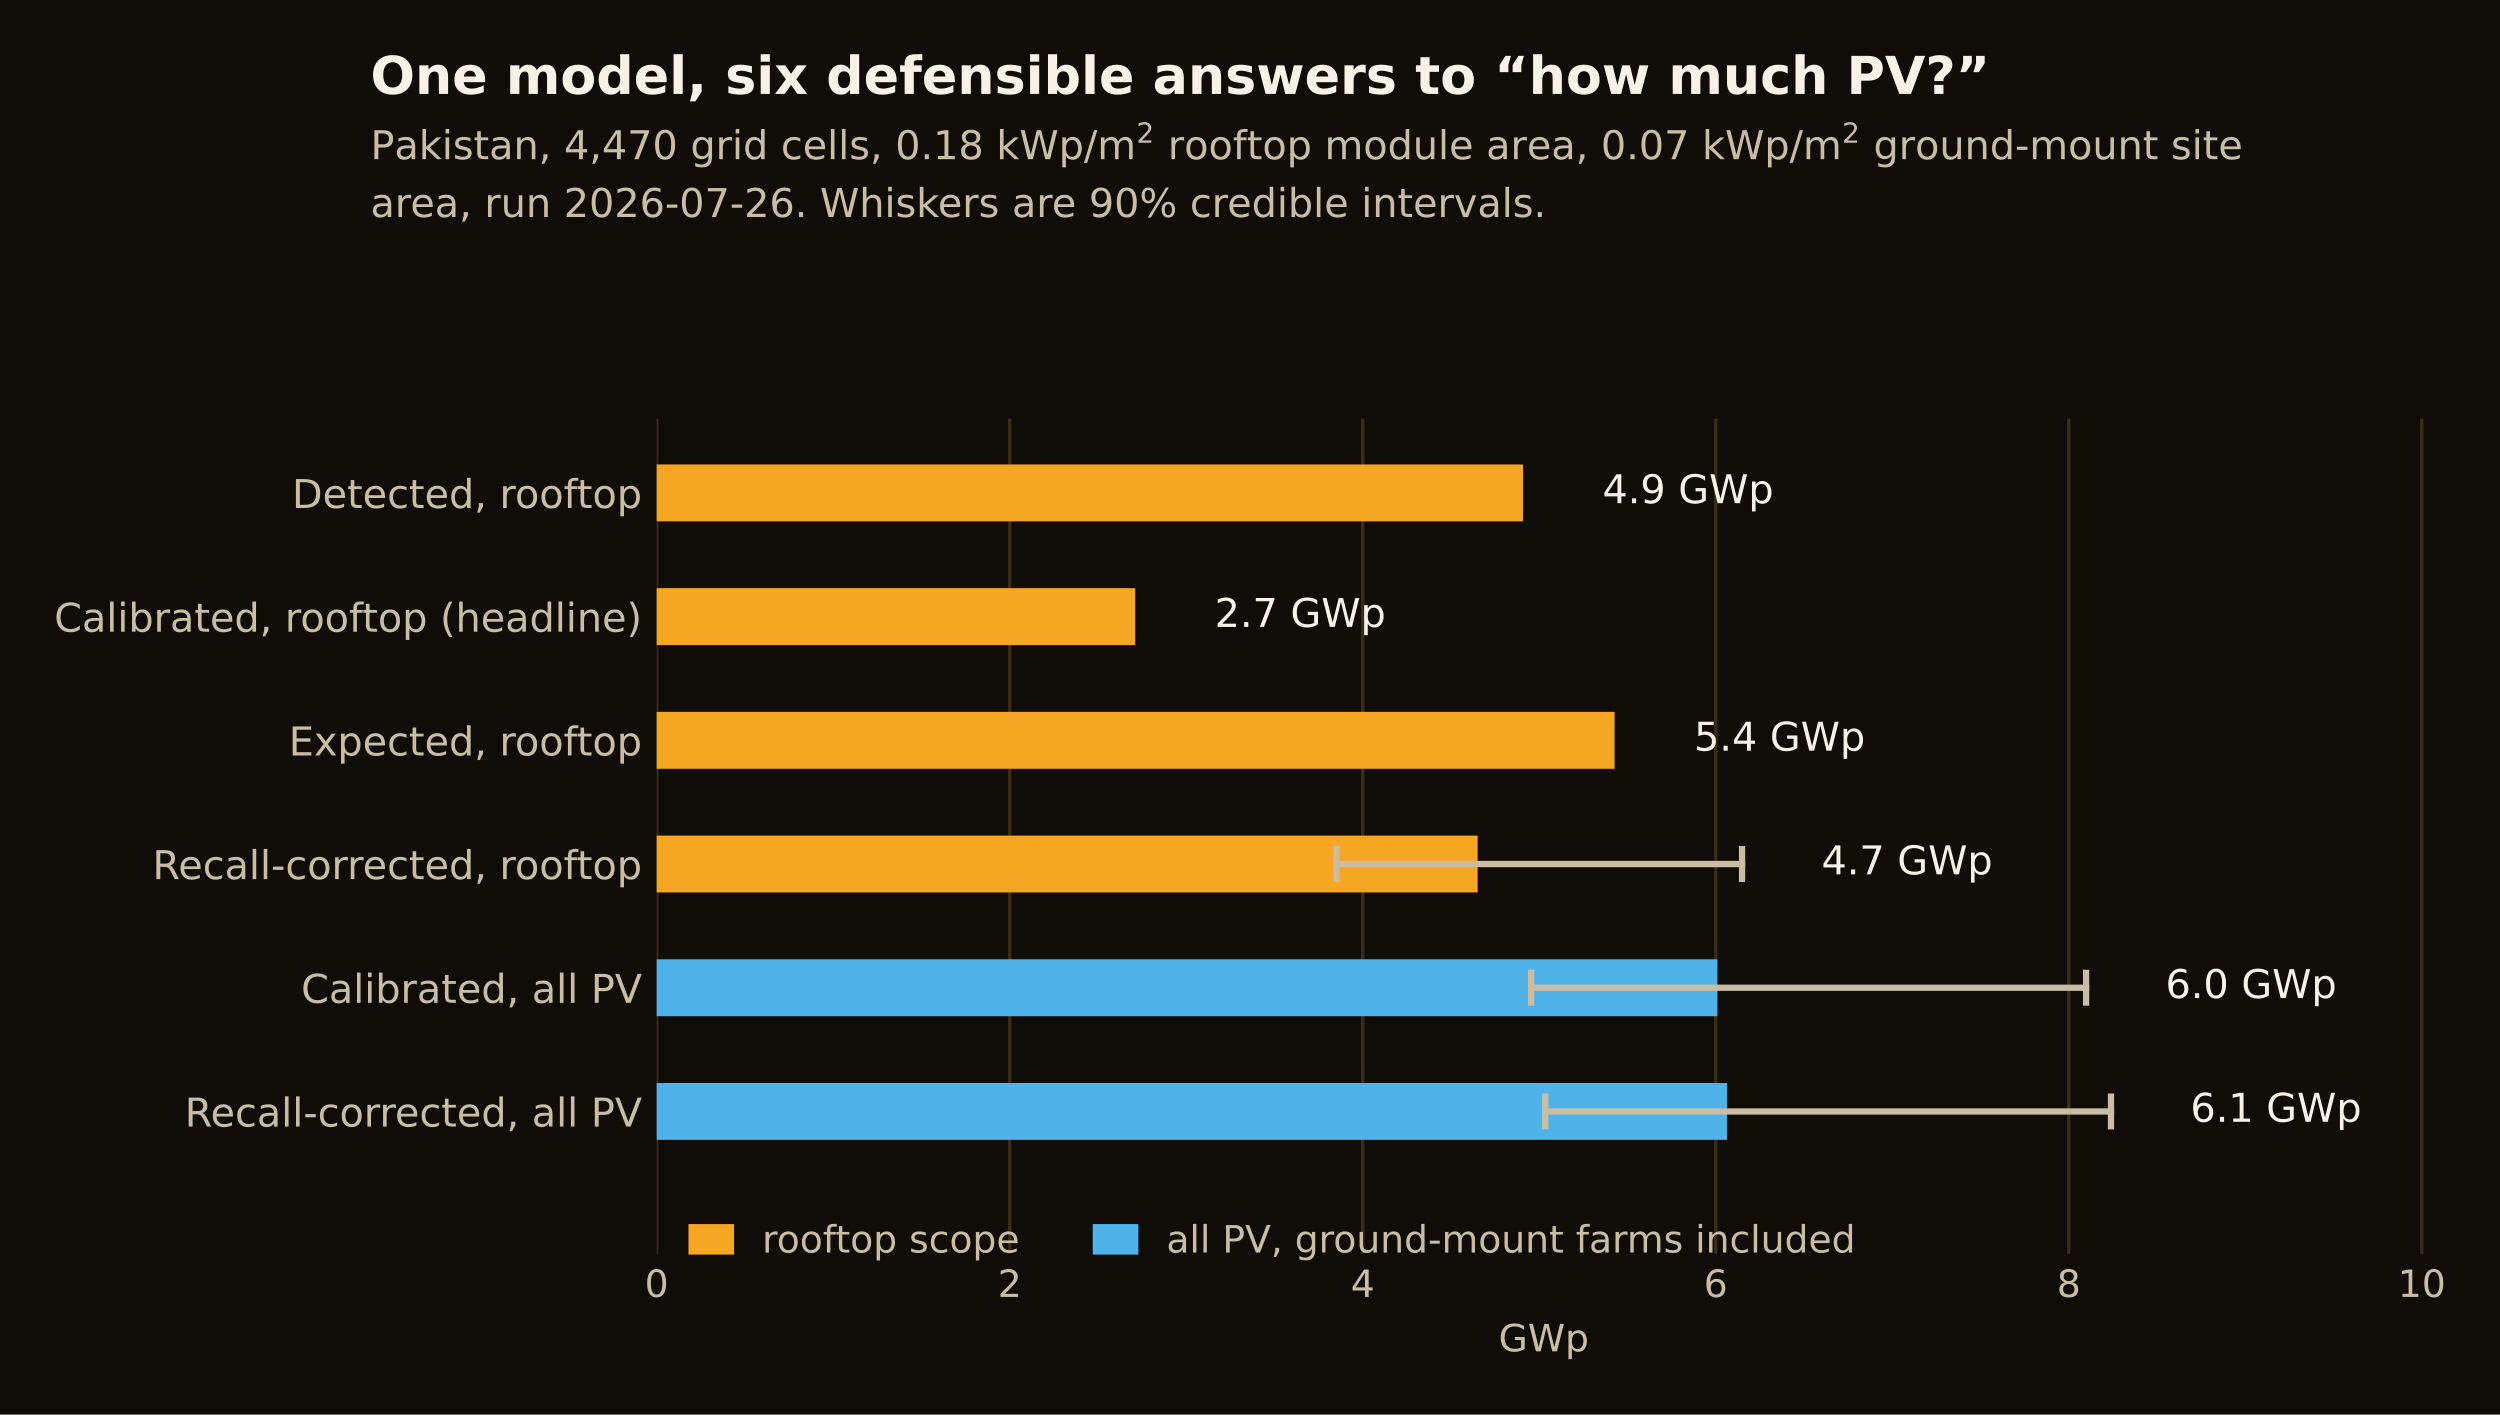
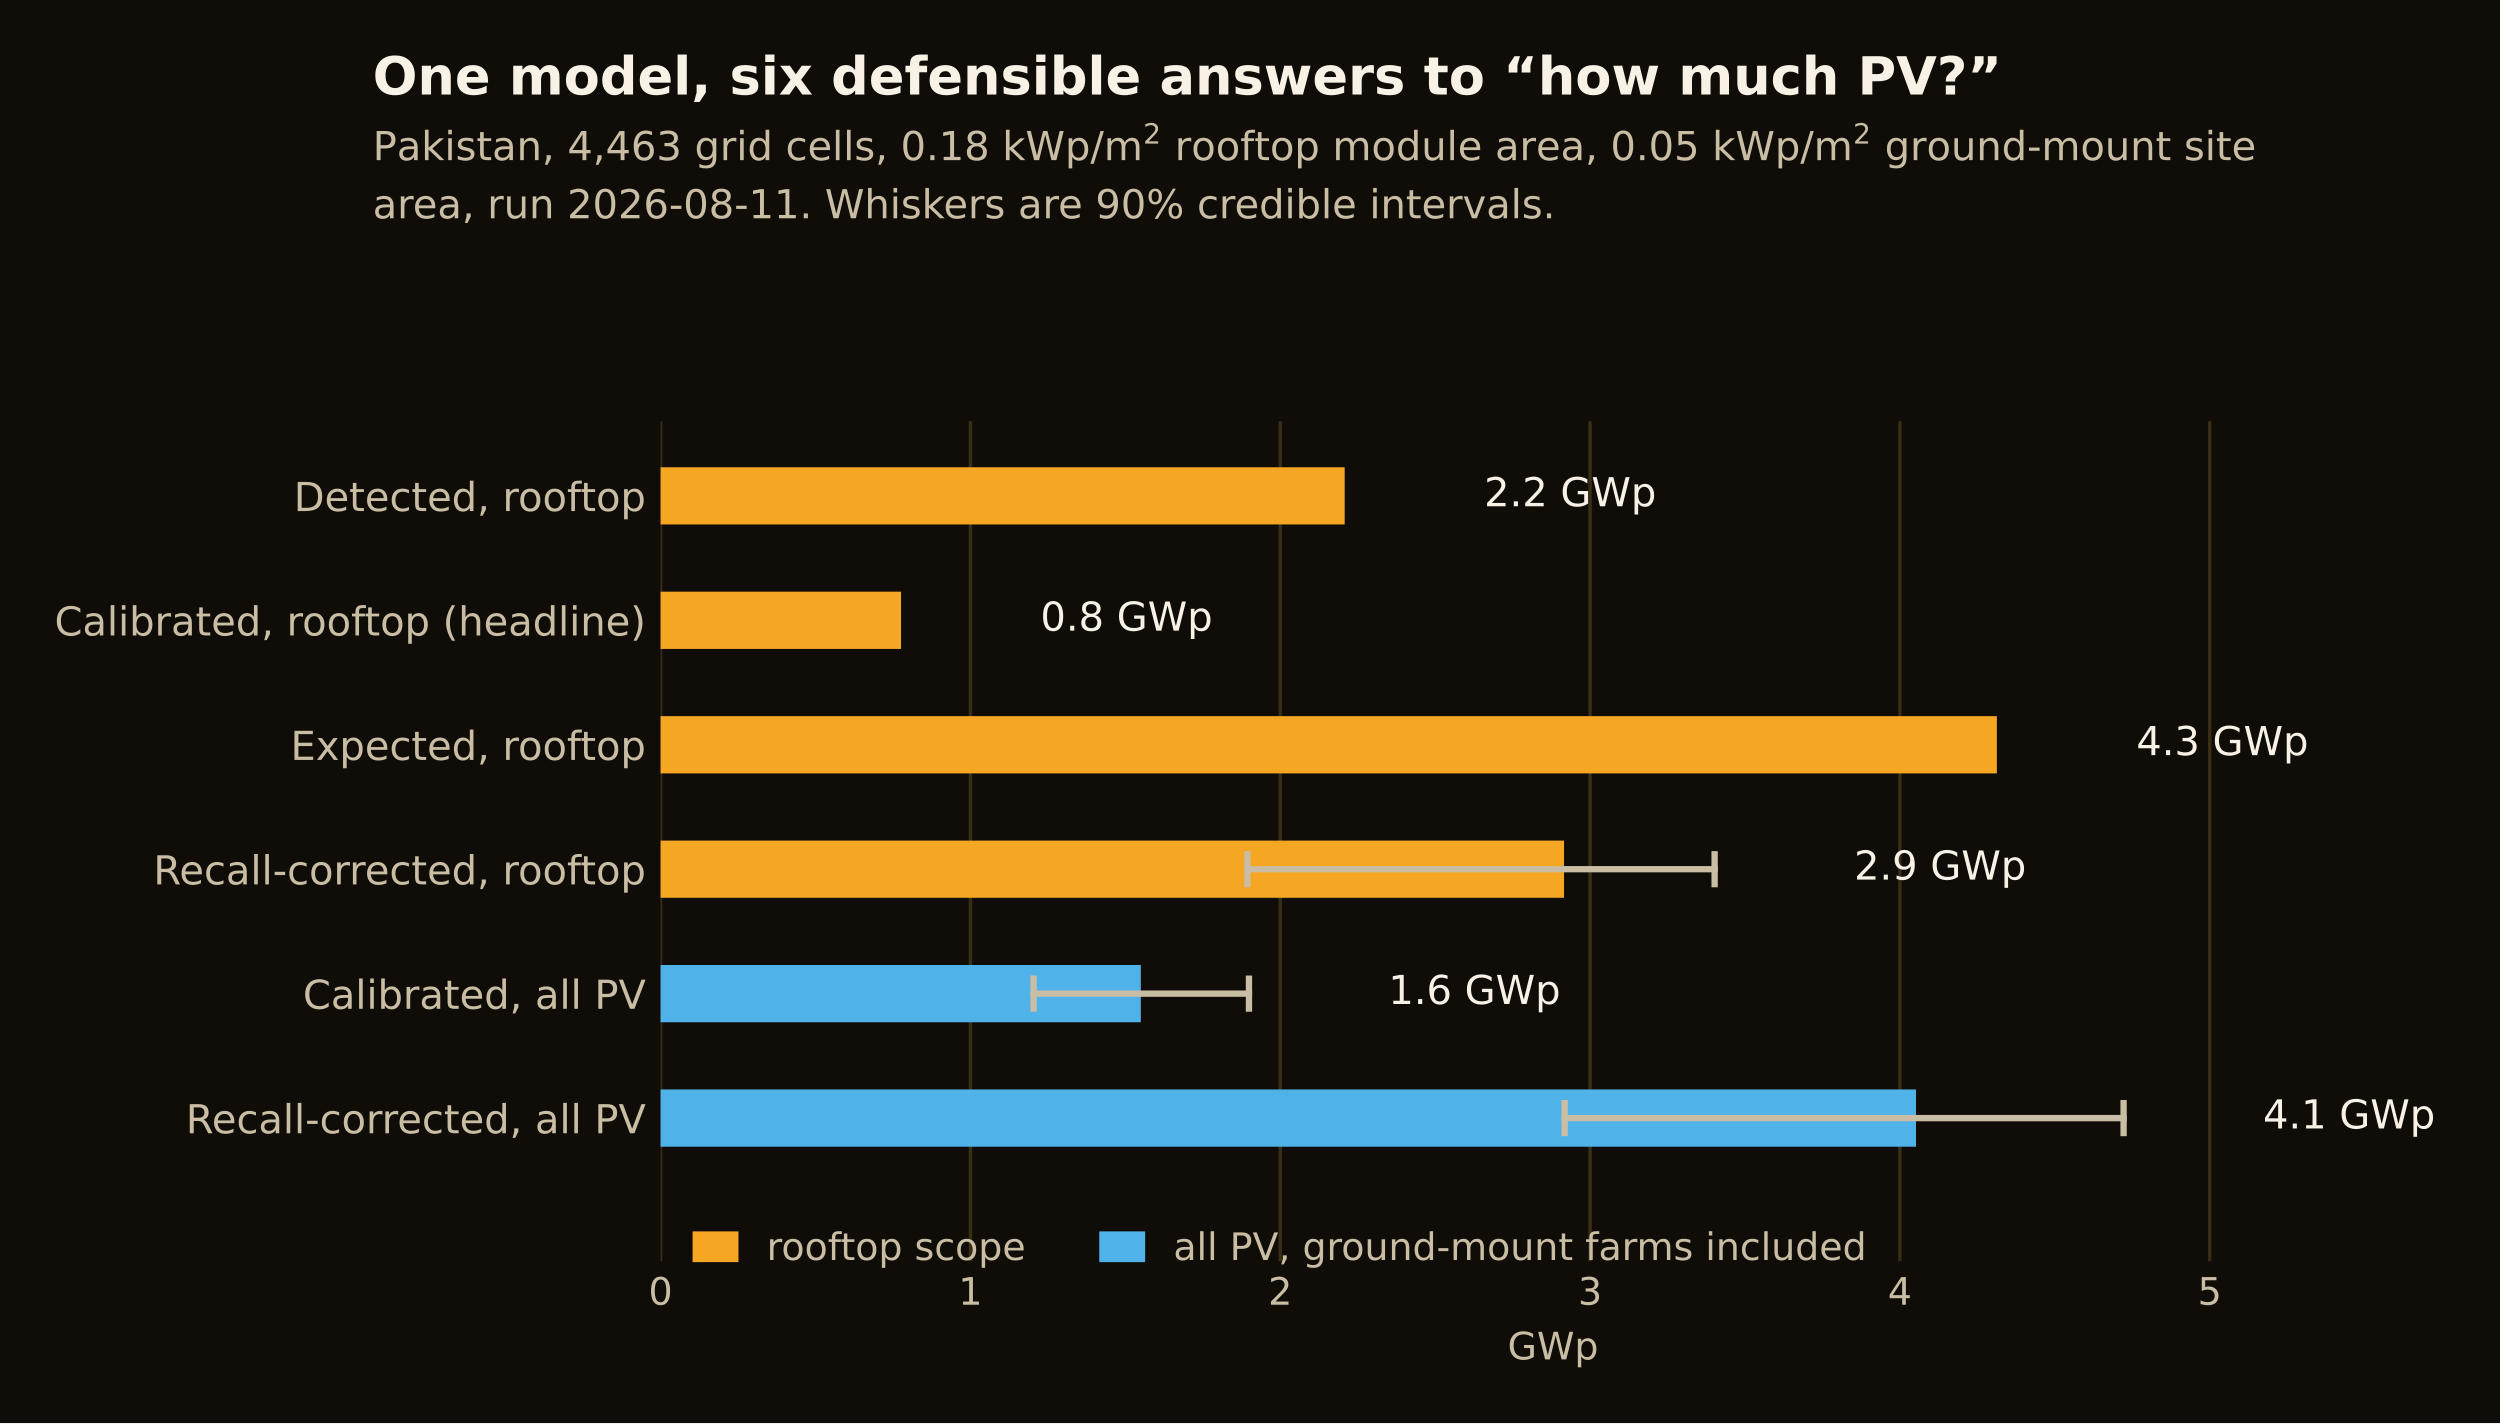
- <svg xmlns="http://www.w3.org/2000/svg" width="597.545pt" height="338.118pt" viewBox="0 0 597.545 338.118" version="1.1">
+ <svg xmlns="http://www.w3.org/2000/svg" width="593.995pt" height="338.118pt" viewBox="0 0 593.995 338.118" version="1.1">
  <defs>
    <style type="text/css">*{stroke-linejoin: round; stroke-linecap: butt}</style>
  </defs>
  <g id="figure_1">
    <g id="patch_1">
-       <path d="M 0 338.118  L 597.545 338.118  L 597.545 0  L 0 0  z " style="fill: #100d09" />
+       <path d="M 0 338.118  L 593.995 338.118  L 593.995 0  L 0 0  z " style="fill: #100d09" />
    </g>
    <g id="axes_1">
      <g id="patch_2">
        <path d="M 156.955 299.658  L 581.035 299.658  L 581.035 100.074  L 156.955 100.074  z " style="fill: #100d09" />
      </g>
      <g id="matplotlib.axis_1">
        <g id="xtick_1">
          <g id="line2d_1">
-             <path d="M 156.955 299.658  L 156.955 100.074  " clip-path="url(#pc781d4a30a)" style="fill: none; stroke: #3a2d16; stroke-width: 0.8; stroke-linecap: square" />
+             <path d="M 156.955 299.658  L 156.955 100.074  " clip-path="url(#p6e70a71d9f)" style="fill: none; stroke: #3a2d16; stroke-width: 0.8; stroke-linecap: square" />
          </g>
          <g id="line2d_2" />
          <g id="text_1">
            <text style="font-size: 9px; font-family: 'DejaVu Sans'; text-anchor: middle; fill: #c9bda4" x="156.955" y="309.996" transform="rotate(-0 156.9546 309.9959)">0</text>
          </g>
        </g>
        <g id="xtick_2">
          <g id="line2d_3">
-             <path d="M 241.335 299.658  L 241.335 100.074  " clip-path="url(#pc781d4a30a)" style="fill: none; stroke: #3a2d16; stroke-width: 0.8; stroke-linecap: square" />
+             <path d="M 230.569 299.658  L 230.569 100.074  " clip-path="url(#p6e70a71d9f)" style="fill: none; stroke: #3a2d16; stroke-width: 0.8; stroke-linecap: square" />
          </g>
          <g id="line2d_4" />
          <g id="text_2">
-             <text style="font-size: 9px; font-family: 'DejaVu Sans'; text-anchor: middle; fill: #c9bda4" x="241.335" y="309.996" transform="rotate(-0 241.3354 309.9959)">2</text>
+             <text style="font-size: 9px; font-family: 'DejaVu Sans'; text-anchor: middle; fill: #c9bda4" x="230.569" y="309.996" transform="rotate(-0 230.5689 309.9959)">1</text>
          </g>
        </g>
        <g id="xtick_3">
          <g id="line2d_5">
-             <path d="M 325.716 299.658  L 325.716 100.074  " clip-path="url(#pc781d4a30a)" style="fill: none; stroke: #3a2d16; stroke-width: 0.8; stroke-linecap: square" />
+             <path d="M 304.183 299.658  L 304.183 100.074  " clip-path="url(#p6e70a71d9f)" style="fill: none; stroke: #3a2d16; stroke-width: 0.8; stroke-linecap: square" />
          </g>
          <g id="line2d_6" />
          <g id="text_3">
-             <text style="font-size: 9px; font-family: 'DejaVu Sans'; text-anchor: middle; fill: #c9bda4" x="325.716" y="309.996" transform="rotate(-0 325.7161 309.9959)">4</text>
+             <text style="font-size: 9px; font-family: 'DejaVu Sans'; text-anchor: middle; fill: #c9bda4" x="304.183" y="309.996" transform="rotate(-0 304.1831 309.9959)">2</text>
          </g>
        </g>
        <g id="xtick_4">
          <g id="line2d_7">
-             <path d="M 410.097 299.658  L 410.097 100.074  " clip-path="url(#pc781d4a30a)" style="fill: none; stroke: #3a2d16; stroke-width: 0.8; stroke-linecap: square" />
+             <path d="M 377.797 299.658  L 377.797 100.074  " clip-path="url(#p6e70a71d9f)" style="fill: none; stroke: #3a2d16; stroke-width: 0.8; stroke-linecap: square" />
          </g>
          <g id="line2d_8" />
          <g id="text_4">
-             <text style="font-size: 9px; font-family: 'DejaVu Sans'; text-anchor: middle; fill: #c9bda4" x="410.097" y="309.996" transform="rotate(-0 410.0969 309.9959)">6</text>
+             <text style="font-size: 9px; font-family: 'DejaVu Sans'; text-anchor: middle; fill: #c9bda4" x="377.797" y="309.996" transform="rotate(-0 377.7974 309.9959)">3</text>
          </g>
        </g>
        <g id="xtick_5">
          <g id="line2d_9">
-             <path d="M 494.478 299.658  L 494.478 100.074  " clip-path="url(#pc781d4a30a)" style="fill: none; stroke: #3a2d16; stroke-width: 0.8; stroke-linecap: square" />
+             <path d="M 451.412 299.658  L 451.412 100.074  " clip-path="url(#p6e70a71d9f)" style="fill: none; stroke: #3a2d16; stroke-width: 0.8; stroke-linecap: square" />
          </g>
          <g id="line2d_10" />
          <g id="text_5">
-             <text style="font-size: 9px; font-family: 'DejaVu Sans'; text-anchor: middle; fill: #c9bda4" x="494.478" y="309.996" transform="rotate(-0 494.4777 309.9959)">8</text>
+             <text style="font-size: 9px; font-family: 'DejaVu Sans'; text-anchor: middle; fill: #c9bda4" x="451.412" y="309.996" transform="rotate(-0 451.4117 309.9959)">4</text>
          </g>
        </g>
        <g id="xtick_6">
          <g id="line2d_11">
-             <path d="M 578.858 299.658  L 578.858 100.074  " clip-path="url(#pc781d4a30a)" style="fill: none; stroke: #3a2d16; stroke-width: 0.8; stroke-linecap: square" />
+             <path d="M 525.026 299.658  L 525.026 100.074  " clip-path="url(#p6e70a71d9f)" style="fill: none; stroke: #3a2d16; stroke-width: 0.8; stroke-linecap: square" />
          </g>
          <g id="line2d_12" />
          <g id="text_6">
-             <text style="font-size: 9px; font-family: 'DejaVu Sans'; text-anchor: middle; fill: #c9bda4" x="578.858" y="309.996" transform="rotate(-0 578.8584 309.9959)">10</text>
+             <text style="font-size: 9px; font-family: 'DejaVu Sans'; text-anchor: middle; fill: #c9bda4" x="525.026" y="309.996" transform="rotate(-0 525.0259 309.9959)">5</text>
          </g>
        </g>
        <g id="text_7">
          <text style="font-size: 9px; font-family: 'DejaVu Sans'; text-anchor: middle; fill: #c9bda4" x="368.995" y="322.996" transform="rotate(-0 368.9946 322.9959)">GWp</text>
        </g>
      </g>
      <g id="matplotlib.axis_2">
        <g id="ytick_1">
          <g id="line2d_13" />
          <g id="text_8">
            <text style="font-size: 9.5px; font-family: 'DejaVu Sans'; text-anchor: end; fill: #c9bda4" x="153.455" y="121.424" transform="rotate(-0 153.4546 121.4241)">Detected, rooftop</text>
          </g>
        </g>
        <g id="ytick_2">
          <g id="line2d_14" />
          <g id="text_9">
            <text style="font-size: 9.5px; font-family: 'DejaVu Sans'; text-anchor: end; fill: #c9bda4" x="153.455" y="150.992" transform="rotate(-0 153.4546 150.9921)">Calibrated, rooftop (headline)</text>
          </g>
        </g>
        <g id="ytick_3">
          <g id="line2d_15" />
          <g id="text_10">
            <text style="font-size: 9.5px; font-family: 'DejaVu Sans'; text-anchor: end; fill: #c9bda4" x="153.455" y="180.56" transform="rotate(-0 153.4546 180.5601)">Expected, rooftop</text>
          </g>
        </g>
        <g id="ytick_4">
          <g id="line2d_16" />
          <g id="text_11">
            <text style="font-size: 9.5px; font-family: 'DejaVu Sans'; text-anchor: end; fill: #c9bda4" x="153.455" y="210.128" transform="rotate(-0 153.4546 210.1281)">Recall-corrected, rooftop</text>
          </g>
        </g>
        <g id="ytick_5">
          <g id="line2d_17" />
          <g id="text_12">
            <text style="font-size: 9.5px; font-family: 'DejaVu Sans'; text-anchor: end; fill: #c9bda4" x="153.455" y="239.696" transform="rotate(-0 153.4546 239.6961)">Calibrated, all PV</text>
          </g>
        </g>
        <g id="ytick_6">
          <g id="line2d_18" />
          <g id="text_13">
            <text style="font-size: 9.5px; font-family: 'DejaVu Sans'; text-anchor: end; fill: #c9bda4" x="153.455" y="269.264" transform="rotate(-0 153.4546 269.2641)">Recall-corrected, all PV</text>
          </g>
        </g>
      </g>
      <g id="patch_3">
-         <path d="M 156.955 124.615  L 364.025 124.615  L 364.025 111.014  L 156.955 111.014  z " clip-path="url(#pc781d4a30a)" style="fill: #f5a623" />
+         <path d="M 156.955 124.615  L 319.495 124.615  L 319.495 111.014  L 156.955 111.014  z " clip-path="url(#p6e70a71d9f)" style="fill: #f5a623" />
      </g>
      <g id="text_14">
-         <text style="font-size: 9.5px; font-family: 'DejaVu Sans'; text-anchor: start; fill: #f7f1e6" x="383.011" y="120.283" transform="rotate(-0 383.0107 120.2826)">4.9 GWp</text>
+         <text style="font-size: 9.5px; font-family: 'DejaVu Sans'; text-anchor: start; fill: #f7f1e6" x="352.621" y="120.283" transform="rotate(-0 352.6213 120.2826)">2.2 GWp</text>
      </g>
      <g id="patch_4">
-         <path d="M 156.955 154.183  L 271.333 154.183  L 271.333 140.582  L 156.955 140.582  z " clip-path="url(#pc781d4a30a)" style="fill: #f5a623" />
+         <path d="M 156.955 154.183  L 214.079 154.183  L 214.079 140.582  L 156.955 140.582  z " clip-path="url(#p6e70a71d9f)" style="fill: #f5a623" />
      </g>
      <g id="text_15">
-         <text style="font-size: 9.5px; font-family: 'DejaVu Sans'; text-anchor: start; fill: #f7f1e6" x="290.318" y="149.851" transform="rotate(-0 290.3184 149.8506)">2.7 GWp</text>
+         <text style="font-size: 9.5px; font-family: 'DejaVu Sans'; text-anchor: start; fill: #f7f1e6" x="247.206" y="149.851" transform="rotate(-0 247.2057 149.8506)">0.8 GWp</text>
      </g>
      <g id="patch_5">
-         <path d="M 156.955 183.751  L 385.922 183.751  L 385.922 170.15  L 156.955 170.15  z " clip-path="url(#pc781d4a30a)" style="fill: #f5a623" />
+         <path d="M 156.955 183.751  L 474.453 183.751  L 474.453 170.15  L 156.955 170.15  z " clip-path="url(#p6e70a71d9f)" style="fill: #f5a623" />
      </g>
      <g id="text_16">
-         <text style="font-size: 9.5px; font-family: 'DejaVu Sans'; text-anchor: start; fill: #f7f1e6" x="404.907" y="179.419" transform="rotate(-0 404.9075 179.4186)">5.4 GWp</text>
+         <text style="font-size: 9.5px; font-family: 'DejaVu Sans'; text-anchor: start; fill: #f7f1e6" x="507.579" y="179.419" transform="rotate(-0 507.5794 179.4186)">4.3 GWp</text>
      </g>
      <g id="patch_6">
-         <path d="M 156.955 213.319  L 353.182 213.319  L 353.182 199.718  L 156.955 199.718  z " clip-path="url(#pc781d4a30a)" style="fill: #f5a623" />
+         <path d="M 156.955 213.319  L 371.614 213.319  L 371.614 199.718  L 156.955 199.718  z " clip-path="url(#p6e70a71d9f)" style="fill: #f5a623" />
      </g>
      <g id="text_17">
-         <text style="font-size: 9.5px; font-family: 'DejaVu Sans'; text-anchor: start; fill: #f7f1e6" x="435.369" y="208.987" transform="rotate(-0 435.3689 208.9866)">4.7 GWp</text>
+         <text style="font-size: 9.5px; font-family: 'DejaVu Sans'; text-anchor: start; fill: #f7f1e6" x="440.517" y="208.987" transform="rotate(-0 440.5168 208.9866)">2.9 GWp</text>
      </g>
      <g id="patch_7">
-         <path d="M 156.955 242.887  L 410.477 242.887  L 410.477 229.286  L 156.955 229.286  z " clip-path="url(#pc781d4a30a)" style="fill: #4fb2e8" />
+         <path d="M 156.955 242.887  L 271.057 242.887  L 271.057 229.286  L 156.955 229.286  z " clip-path="url(#p6e70a71d9f)" style="fill: #4fb2e8" />
      </g>
      <g id="text_18">
-         <text style="font-size: 9.5px; font-family: 'DejaVu Sans'; text-anchor: start; fill: #f7f1e6" x="517.598" y="238.555" transform="rotate(-0 517.598 238.5546)">6.0 GWp</text>
+         <text style="font-size: 9.5px; font-family: 'DejaVu Sans'; text-anchor: start; fill: #f7f1e6" x="329.875" y="238.555" transform="rotate(-0 329.8745 238.5546)">1.6 GWp</text>
      </g>
      <g id="patch_8">
-         <path d="M 156.955 272.455  L 412.797 272.455  L 412.797 258.854  L 156.955 258.854  z " clip-path="url(#pc781d4a30a)" style="fill: #4fb2e8" />
+         <path d="M 156.955 272.455  L 455.24 272.455  L 455.24 258.854  L 156.955 258.854  z " clip-path="url(#p6e70a71d9f)" style="fill: #4fb2e8" />
      </g>
      <g id="text_19">
-         <text style="font-size: 9.5px; font-family: 'DejaVu Sans'; text-anchor: start; fill: #f7f1e6" x="523.547" y="268.123" transform="rotate(-0 523.5468 268.1226)">6.1 GWp</text>
+         <text style="font-size: 9.5px; font-family: 'DejaVu Sans'; text-anchor: start; fill: #f7f1e6" x="537.688" y="268.123" transform="rotate(-0 537.6876 268.1226)">4.1 GWp</text>
      </g>
      <g id="line2d_19">
-         <path d="M 319.472 206.519  L 416.383 206.519  " clip-path="url(#pc781d4a30a)" style="fill: none; stroke: #c9bda4; stroke-width: 1.5; stroke-linecap: square" />
+         <path d="M 296.38 206.519  L 407.39 206.519  " clip-path="url(#p6e70a71d9f)" style="fill: none; stroke: #c9bda4; stroke-width: 1.5; stroke-linecap: square" />
      </g>
      <g id="line2d_20">
-         <path d="M 319.472 210.067  L 319.472 202.971  " clip-path="url(#pc781d4a30a)" style="fill: none; stroke: #c9bda4; stroke-width: 1.5; stroke-linecap: square" />
+         <path d="M 296.38 210.067  L 296.38 202.971  " clip-path="url(#p6e70a71d9f)" style="fill: none; stroke: #c9bda4; stroke-width: 1.5; stroke-linecap: square" />
      </g>
      <g id="line2d_21">
-         <path d="M 416.383 210.067  L 416.383 202.971  " clip-path="url(#pc781d4a30a)" style="fill: none; stroke: #c9bda4; stroke-width: 1.5; stroke-linecap: square" />
+         <path d="M 407.39 210.067  L 407.39 202.971  " clip-path="url(#p6e70a71d9f)" style="fill: none; stroke: #c9bda4; stroke-width: 1.5; stroke-linecap: square" />
      </g>
      <g id="line2d_22">
-         <path d="M 365.966 236.087  L 498.612 236.087  " clip-path="url(#pc781d4a30a)" style="fill: none; stroke: #c9bda4; stroke-width: 1.5; stroke-linecap: square" />
+         <path d="M 245.586 236.087  L 296.748 236.087  " clip-path="url(#p6e70a71d9f)" style="fill: none; stroke: #c9bda4; stroke-width: 1.5; stroke-linecap: square" />
      </g>
      <g id="line2d_23">
-         <path d="M 365.966 239.635  L 365.966 232.539  " clip-path="url(#pc781d4a30a)" style="fill: none; stroke: #c9bda4; stroke-width: 1.5; stroke-linecap: square" />
+         <path d="M 245.586 239.635  L 245.586 232.539  " clip-path="url(#p6e70a71d9f)" style="fill: none; stroke: #c9bda4; stroke-width: 1.5; stroke-linecap: square" />
      </g>
      <g id="line2d_24">
-         <path d="M 498.612 239.635  L 498.612 232.539  " clip-path="url(#pc781d4a30a)" style="fill: none; stroke: #c9bda4; stroke-width: 1.5; stroke-linecap: square" />
+         <path d="M 296.748 239.635  L 296.748 232.539  " clip-path="url(#p6e70a71d9f)" style="fill: none; stroke: #c9bda4; stroke-width: 1.5; stroke-linecap: square" />
      </g>
      <g id="line2d_25">
-         <path d="M 369.341 265.655  L 504.561 265.655  " clip-path="url(#pc781d4a30a)" style="fill: none; stroke: #c9bda4; stroke-width: 1.5; stroke-linecap: square" />
+         <path d="M 371.761 265.655  L 504.561 265.655  " clip-path="url(#p6e70a71d9f)" style="fill: none; stroke: #c9bda4; stroke-width: 1.5; stroke-linecap: square" />
      </g>
      <g id="line2d_26">
-         <path d="M 369.341 269.203  L 369.341 262.107  " clip-path="url(#pc781d4a30a)" style="fill: none; stroke: #c9bda4; stroke-width: 1.5; stroke-linecap: square" />
+         <path d="M 371.761 269.203  L 371.761 262.107  " clip-path="url(#p6e70a71d9f)" style="fill: none; stroke: #c9bda4; stroke-width: 1.5; stroke-linecap: square" />
      </g>
      <g id="line2d_27">
-         <path d="M 504.561 269.203  L 504.561 262.107  " clip-path="url(#pc781d4a30a)" style="fill: none; stroke: #c9bda4; stroke-width: 1.5; stroke-linecap: square" />
+         <path d="M 504.561 269.203  L 504.561 262.107  " clip-path="url(#p6e70a71d9f)" style="fill: none; stroke: #c9bda4; stroke-width: 1.5; stroke-linecap: square" />
      </g>
      <g id="legend_1">
        <g id="patch_9">
          <path d="M 165.055 299.375  L 174.955 299.375  L 174.955 293.075  L 165.055 293.075  z " style="fill: #f5a623; stroke: #f5a623; stroke-linejoin: miter" />
        </g>
        <g id="text_20">
          <text style="font-size: 9px; font-family: 'DejaVu Sans'; text-anchor: start; fill: #c9bda4" x="182.155" y="299.375" transform="rotate(-0 182.1546 299.3751)">rooftop scope</text>
        </g>
        <g id="patch_10">
          <path d="M 261.685 299.375  L 271.585 299.375  L 271.585 293.075  L 261.685 293.075  z " style="fill: #4fb2e8; stroke: #4fb2e8; stroke-linejoin: miter" />
        </g>
        <g id="text_21">
          <text style="font-size: 9px; font-family: 'DejaVu Sans'; text-anchor: start; fill: #c9bda4" x="278.785" y="299.375" transform="rotate(-0 278.7851 299.3751)">all PV, ground-mount farms included</text>
        </g>
      </g>
    </g>
    <g id="text_22">
      <text style="font-weight: 700; font-size: 12.5px; font-family: 'DejaVu Sans'; text-anchor: start; fill: #f7f1e6" x="88.555" y="22.458" transform="rotate(-0 88.55461 22.45805)">One model, six defensible answers to “how much PV?”</text>
    </g>
    <g id="text_23">
      <g style="fill: #c9bda4" transform="translate(88.55461 38.19005)">
        <text>
          <tspan x="0" y="-0.144" style="font-size: 9.5px; font-family: 'DejaVu Sans'; fill: #c9bda4">P</tspan>
          <tspan x="5.729" y="-0.144" style="font-size: 9.5px; font-family: 'DejaVu Sans'; fill: #c9bda4">a</tspan>
          <tspan x="11.55" y="-0.144" style="font-size: 9.5px; font-family: 'DejaVu Sans'; fill: #c9bda4">k</tspan>
          <tspan x="17.052" y="-0.144" style="font-size: 9.5px; font-family: 'DejaVu Sans'; fill: #c9bda4">i</tspan>
          <tspan x="19.691" y="-0.144" style="font-size: 9.5px; font-family: 'DejaVu Sans'; fill: #c9bda4">s</tspan>
          <tspan x="24.641" y="-0.144" style="font-size: 9.5px; font-family: 'DejaVu Sans'; fill: #c9bda4">t</tspan>
          <tspan x="28.365" y="-0.144" style="font-size: 9.5px; font-family: 'DejaVu Sans'; fill: #c9bda4">a</tspan>
          <tspan x="34.187" y="-0.144" style="font-size: 9.5px; font-family: 'DejaVu Sans'; fill: #c9bda4">n</tspan>
          <tspan x="40.208" y="-0.144" style="font-size: 9.5px; font-family: 'DejaVu Sans'; fill: #c9bda4">,</tspan>
          <tspan x="43.228" y="-0.144" style="font-size: 9.5px; font-family: 'DejaVu Sans'; fill: #c9bda4"> </tspan>
          <tspan x="46.248" y="-0.144" style="font-size: 9.5px; font-family: 'DejaVu Sans'; fill: #c9bda4">4</tspan>
          <tspan x="52.292" y="-0.144" style="font-size: 9.5px; font-family: 'DejaVu Sans'; fill: #c9bda4">,</tspan>
          <tspan x="55.312" y="-0.144" style="font-size: 9.5px; font-family: 'DejaVu Sans'; fill: #c9bda4">4</tspan>
-           <tspan x="61.356" y="-0.144" style="font-size: 9.5px; font-family: 'DejaVu Sans'; fill: #c9bda4">7</tspan>
-           <tspan x="67.4" y="-0.144" style="font-size: 9.5px; font-family: 'DejaVu Sans'; fill: #c9bda4">0</tspan>
+           <tspan x="61.356" y="-0.144" style="font-size: 9.5px; font-family: 'DejaVu Sans'; fill: #c9bda4">6</tspan>
+           <tspan x="67.4" y="-0.144" style="font-size: 9.5px; font-family: 'DejaVu Sans'; fill: #c9bda4">3</tspan>
          <tspan x="73.444" y="-0.144" style="font-size: 9.5px; font-family: 'DejaVu Sans'; fill: #c9bda4"> </tspan>
          <tspan x="76.464" y="-0.144" style="font-size: 9.5px; font-family: 'DejaVu Sans'; fill: #c9bda4">g</tspan>
          <tspan x="82.494" y="-0.144" style="font-size: 9.5px; font-family: 'DejaVu Sans'; fill: #c9bda4">r</tspan>
          <tspan x="86.4" y="-0.144" style="font-size: 9.5px; font-family: 'DejaVu Sans'; fill: #c9bda4">i</tspan>
          <tspan x="89.039" y="-0.144" style="font-size: 9.5px; font-family: 'DejaVu Sans'; fill: #c9bda4">d</tspan>
          <tspan x="95.07" y="-0.144" style="font-size: 9.5px; font-family: 'DejaVu Sans'; fill: #c9bda4"> </tspan>
          <tspan x="98.089" y="-0.144" style="font-size: 9.5px; font-family: 'DejaVu Sans'; fill: #c9bda4">c</tspan>
          <tspan x="103.312" y="-0.144" style="font-size: 9.5px; font-family: 'DejaVu Sans'; fill: #c9bda4">e</tspan>
          <tspan x="109.157" y="-0.144" style="font-size: 9.5px; font-family: 'DejaVu Sans'; fill: #c9bda4">l</tspan>
          <tspan x="111.797" y="-0.144" style="font-size: 9.5px; font-family: 'DejaVu Sans'; fill: #c9bda4">l</tspan>
          <tspan x="114.436" y="-0.144" style="font-size: 9.5px; font-family: 'DejaVu Sans'; fill: #c9bda4">s</tspan>
          <tspan x="119.385" y="-0.144" style="font-size: 9.5px; font-family: 'DejaVu Sans'; fill: #c9bda4">,</tspan>
          <tspan x="122.405" y="-0.144" style="font-size: 9.5px; font-family: 'DejaVu Sans'; fill: #c9bda4"> </tspan>
          <tspan x="125.425" y="-0.144" style="font-size: 9.5px; font-family: 'DejaVu Sans'; fill: #c9bda4">0</tspan>
          <tspan x="131.469" y="-0.144" style="font-size: 9.5px; font-family: 'DejaVu Sans'; fill: #c9bda4">.</tspan>
          <tspan x="134.489" y="-0.144" style="font-size: 9.5px; font-family: 'DejaVu Sans'; fill: #c9bda4">1</tspan>
          <tspan x="140.533" y="-0.144" style="font-size: 9.5px; font-family: 'DejaVu Sans'; fill: #c9bda4">8</tspan>
          <tspan x="146.577" y="-0.144" style="font-size: 9.5px; font-family: 'DejaVu Sans'; fill: #c9bda4"> </tspan>
          <tspan x="149.597" y="-0.144" style="font-size: 9.5px; font-family: 'DejaVu Sans'; fill: #c9bda4">k</tspan>
          <tspan x="155.099" y="-0.144" style="font-size: 9.5px; font-family: 'DejaVu Sans'; fill: #c9bda4">W</tspan>
          <tspan x="164.492" y="-0.144" style="font-size: 9.5px; font-family: 'DejaVu Sans'; fill: #c9bda4">p</tspan>
          <tspan x="170.522" y="-0.144" style="font-size: 9.5px; font-family: 'DejaVu Sans'; fill: #c9bda4">/</tspan>
          <tspan x="173.723" y="-0.144" style="font-size: 9.5px; font-family: 'DejaVu Sans'; fill: #c9bda4">m</tspan>
          <tspan x="187.559" y="-0.144" style="font-size: 9.5px; font-family: 'DejaVu Sans'; fill: #c9bda4"> </tspan>
          <tspan x="190.578" y="-0.144" style="font-size: 9.5px; font-family: 'DejaVu Sans'; fill: #c9bda4">r</tspan>
          <tspan x="194.484" y="-0.144" style="font-size: 9.5px; font-family: 'DejaVu Sans'; fill: #c9bda4">o</tspan>
          <tspan x="200.296" y="-0.144" style="font-size: 9.5px; font-family: 'DejaVu Sans'; fill: #c9bda4">o</tspan>
          <tspan x="206.109" y="-0.144" style="font-size: 9.5px; font-family: 'DejaVu Sans'; fill: #c9bda4">f</tspan>
          <tspan x="209.453" y="-0.144" style="font-size: 9.5px; font-family: 'DejaVu Sans'; fill: #c9bda4">t</tspan>
          <tspan x="213.178" y="-0.144" style="font-size: 9.5px; font-family: 'DejaVu Sans'; fill: #c9bda4">o</tspan>
          <tspan x="218.99" y="-0.144" style="font-size: 9.5px; font-family: 'DejaVu Sans'; fill: #c9bda4">p</tspan>
          <tspan x="225.021" y="-0.144" style="font-size: 9.5px; font-family: 'DejaVu Sans'; fill: #c9bda4"> </tspan>
          <tspan x="228.04" y="-0.144" style="font-size: 9.5px; font-family: 'DejaVu Sans'; fill: #c9bda4">m</tspan>
          <tspan x="237.295" y="-0.144" style="font-size: 9.5px; font-family: 'DejaVu Sans'; fill: #c9bda4">o</tspan>
          <tspan x="243.107" y="-0.144" style="font-size: 9.5px; font-family: 'DejaVu Sans'; fill: #c9bda4">d</tspan>
          <tspan x="249.137" y="-0.144" style="font-size: 9.5px; font-family: 'DejaVu Sans'; fill: #c9bda4">u</tspan>
          <tspan x="255.158" y="-0.144" style="font-size: 9.5px; font-family: 'DejaVu Sans'; fill: #c9bda4">l</tspan>
          <tspan x="257.797" y="-0.144" style="font-size: 9.5px; font-family: 'DejaVu Sans'; fill: #c9bda4">e</tspan>
          <tspan x="263.642" y="-0.144" style="font-size: 9.5px; font-family: 'DejaVu Sans'; fill: #c9bda4"> </tspan>
          <tspan x="266.662" y="-0.144" style="font-size: 9.5px; font-family: 'DejaVu Sans'; fill: #c9bda4">a</tspan>
          <tspan x="272.483" y="-0.144" style="font-size: 9.5px; font-family: 'DejaVu Sans'; fill: #c9bda4">r</tspan>
          <tspan x="276.389" y="-0.144" style="font-size: 9.5px; font-family: 'DejaVu Sans'; fill: #c9bda4">e</tspan>
          <tspan x="282.234" y="-0.144" style="font-size: 9.5px; font-family: 'DejaVu Sans'; fill: #c9bda4">a</tspan>
          <tspan x="288.055" y="-0.144" style="font-size: 9.5px; font-family: 'DejaVu Sans'; fill: #c9bda4">,</tspan>
          <tspan x="291.075" y="-0.144" style="font-size: 9.5px; font-family: 'DejaVu Sans'; fill: #c9bda4"> </tspan>
          <tspan x="294.095" y="-0.144" style="font-size: 9.5px; font-family: 'DejaVu Sans'; fill: #c9bda4">0</tspan>
          <tspan x="300.139" y="-0.144" style="font-size: 9.5px; font-family: 'DejaVu Sans'; fill: #c9bda4">.</tspan>
          <tspan x="303.159" y="-0.144" style="font-size: 9.5px; font-family: 'DejaVu Sans'; fill: #c9bda4">0</tspan>
-           <tspan x="309.203" y="-0.144" style="font-size: 9.5px; font-family: 'DejaVu Sans'; fill: #c9bda4">7</tspan>
+           <tspan x="309.203" y="-0.144" style="font-size: 9.5px; font-family: 'DejaVu Sans'; fill: #c9bda4">5</tspan>
          <tspan x="315.247" y="-0.144" style="font-size: 9.5px; font-family: 'DejaVu Sans'; fill: #c9bda4"> </tspan>
          <tspan x="318.267" y="-0.144" style="font-size: 9.5px; font-family: 'DejaVu Sans'; fill: #c9bda4">k</tspan>
          <tspan x="323.769" y="-0.144" style="font-size: 9.5px; font-family: 'DejaVu Sans'; fill: #c9bda4">W</tspan>
          <tspan x="333.162" y="-0.144" style="font-size: 9.5px; font-family: 'DejaVu Sans'; fill: #c9bda4">p</tspan>
          <tspan x="339.192" y="-0.144" style="font-size: 9.5px; font-family: 'DejaVu Sans'; fill: #c9bda4">/</tspan>
          <tspan x="342.393" y="-0.144" style="font-size: 9.5px; font-family: 'DejaVu Sans'; fill: #c9bda4">m</tspan>
          <tspan x="356.229" y="-0.144" style="font-size: 9.5px; font-family: 'DejaVu Sans'; fill: #c9bda4"> </tspan>
          <tspan x="359.248" y="-0.144" style="font-size: 9.5px; font-family: 'DejaVu Sans'; fill: #c9bda4">g</tspan>
          <tspan x="365.279" y="-0.144" style="font-size: 9.5px; font-family: 'DejaVu Sans'; fill: #c9bda4">r</tspan>
          <tspan x="369.184" y="-0.144" style="font-size: 9.5px; font-family: 'DejaVu Sans'; fill: #c9bda4">o</tspan>
          <tspan x="374.997" y="-0.144" style="font-size: 9.5px; font-family: 'DejaVu Sans'; fill: #c9bda4">u</tspan>
          <tspan x="381.018" y="-0.144" style="font-size: 9.5px; font-family: 'DejaVu Sans'; fill: #c9bda4">n</tspan>
          <tspan x="387.039" y="-0.144" style="font-size: 9.5px; font-family: 'DejaVu Sans'; fill: #c9bda4">d</tspan>
          <tspan x="393.069" y="-0.144" style="font-size: 9.5px; font-family: 'DejaVu Sans'; fill: #c9bda4">-</tspan>
          <tspan x="396.497" y="-0.144" style="font-size: 9.5px; font-family: 'DejaVu Sans'; fill: #c9bda4">m</tspan>
          <tspan x="405.751" y="-0.144" style="font-size: 9.5px; font-family: 'DejaVu Sans'; fill: #c9bda4">o</tspan>
          <tspan x="411.563" y="-0.144" style="font-size: 9.5px; font-family: 'DejaVu Sans'; fill: #c9bda4">u</tspan>
          <tspan x="417.584" y="-0.144" style="font-size: 9.5px; font-family: 'DejaVu Sans'; fill: #c9bda4">n</tspan>
          <tspan x="423.605" y="-0.144" style="font-size: 9.5px; font-family: 'DejaVu Sans'; fill: #c9bda4">t</tspan>
          <tspan x="427.33" y="-0.144" style="font-size: 9.5px; font-family: 'DejaVu Sans'; fill: #c9bda4"> </tspan>
          <tspan x="430.35" y="-0.144" style="font-size: 9.5px; font-family: 'DejaVu Sans'; fill: #c9bda4">s</tspan>
          <tspan x="435.299" y="-0.144" style="font-size: 9.5px; font-family: 'DejaVu Sans'; fill: #c9bda4">i</tspan>
          <tspan x="437.939" y="-0.144" style="font-size: 9.5px; font-family: 'DejaVu Sans'; fill: #c9bda4">t</tspan>
          <tspan x="441.664" y="-0.144" style="font-size: 9.5px; font-family: 'DejaVu Sans'; fill: #c9bda4">e</tspan>
          <tspan x="183.068" y="-4.067" style="font-size: 6.65px; font-family: 'DejaVu Sans'; fill: #c9bda4">2</tspan>
          <tspan x="351.738" y="-4.067" style="font-size: 6.65px; font-family: 'DejaVu Sans'; fill: #c9bda4">2</tspan>
        </text>
      </g>
    </g>
    <g id="text_24">
-       <text style="font-size: 9.5px; font-family: 'DejaVu Sans'; text-anchor: start; fill: #c9bda4" x="88.555" y="51.87" transform="rotate(-0 88.55461 51.87005)">area, run 2026-07-26. Whiskers are 90% credible intervals.</text>
+       <text style="font-size: 9.5px; font-family: 'DejaVu Sans'; text-anchor: start; fill: #c9bda4" x="88.555" y="51.87" transform="rotate(-0 88.55461 51.87005)">area, run 2026-08-11. Whiskers are 90% credible intervals.</text>
    </g>
  </g>
  <defs>
-     <clipPath id="pc781d4a30a">
+     <clipPath id="p6e70a71d9f">
      <rect x="156.955" y="100.074" width="424.08" height="199.584" />
    </clipPath>
  </defs>
</svg>
